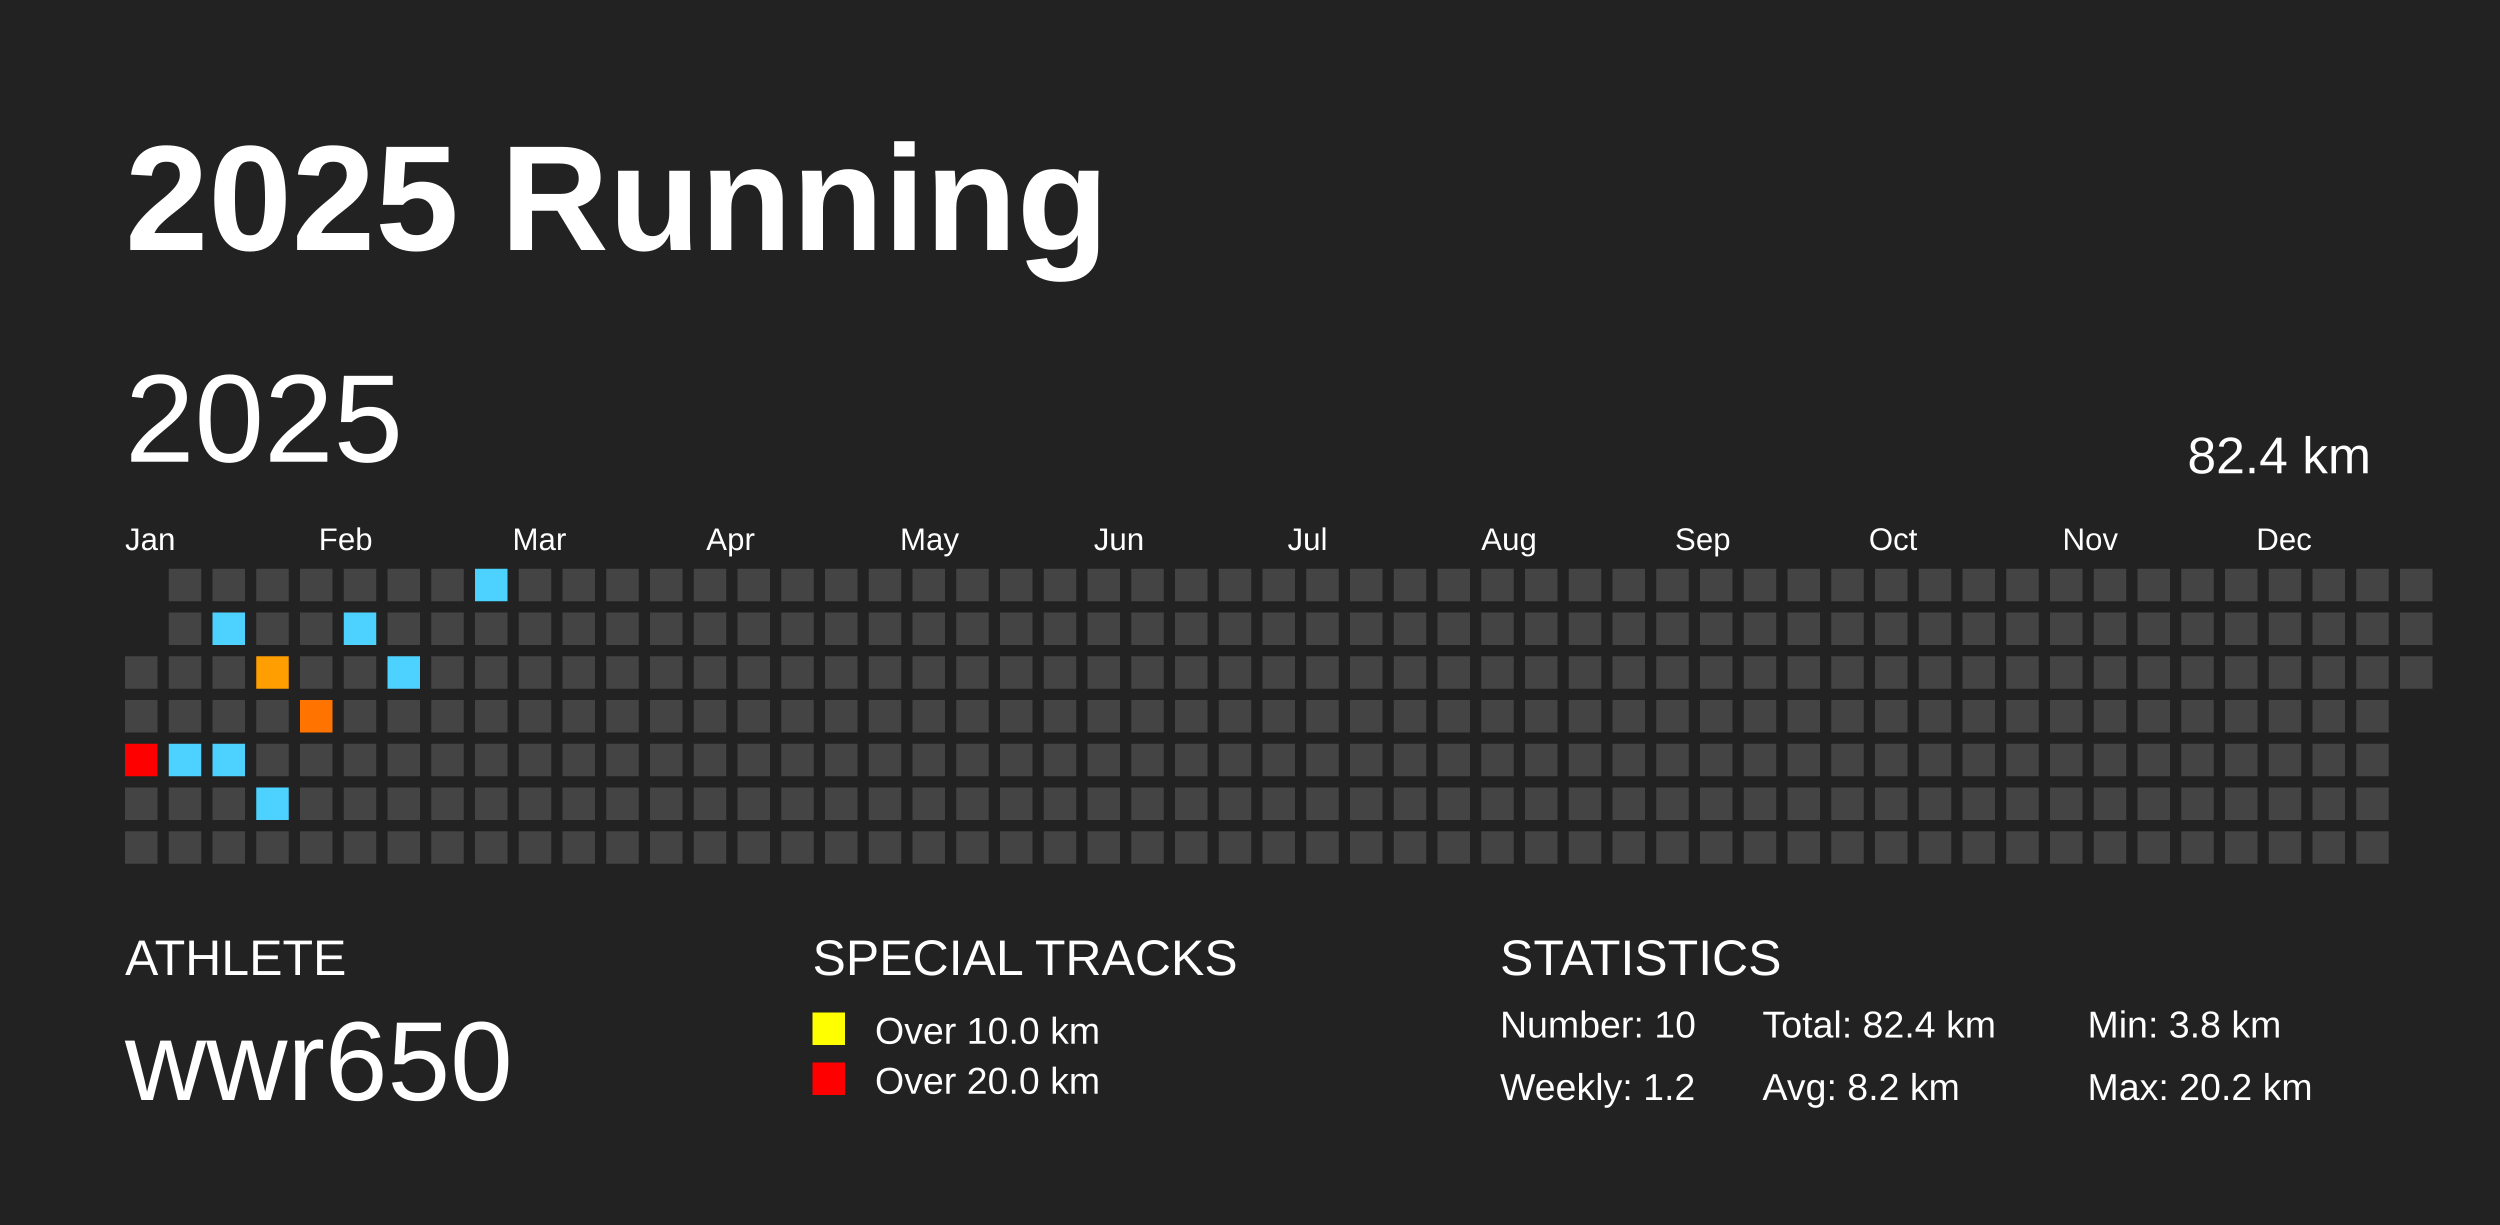
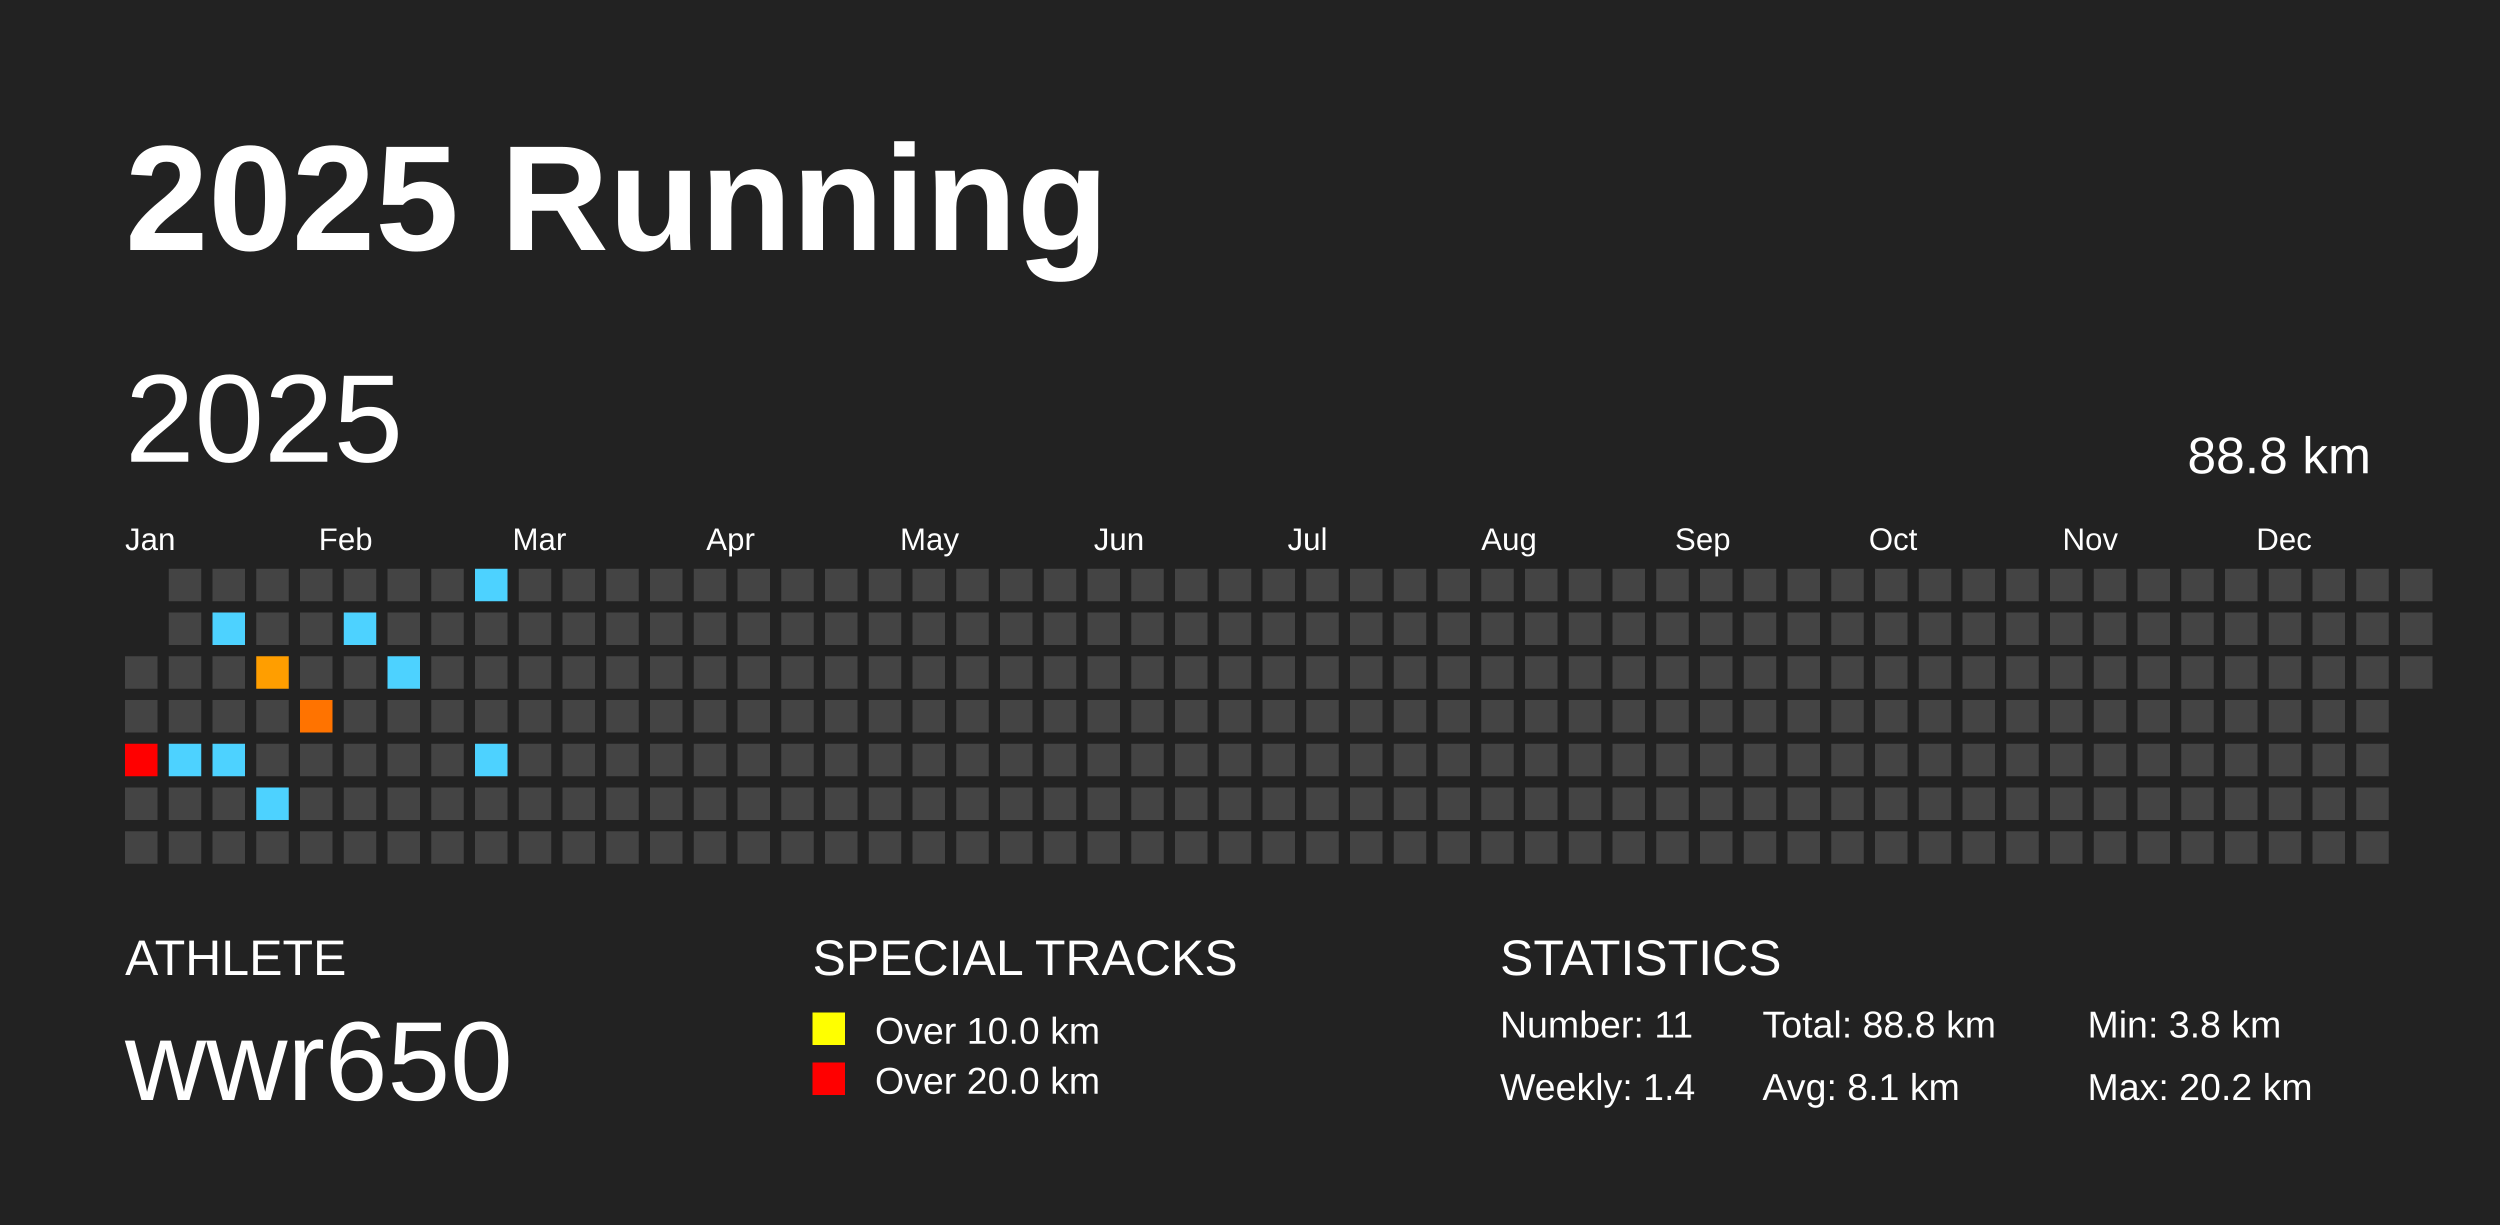
<svg xmlns="http://www.w3.org/2000/svg" baseProfile="full" height="98mm" version="1.1" viewBox="0,0,200,98" width="200mm">
  <defs />
  <rect fill="#222222" height="98" width="200" x="0" y="0" />
  <text fill="#FFFFFF" style="font-size:12px; font-family:Arial; font-weight:bold;" x="10" y="20">2025 Running</text>
  <text fill="#FFFFFF" style="font-size:4px; font-family:Arial" x="10" y="78">ATHLETE</text>
  <text fill="#FFFFFF" style="font-size:9px; font-family:Arial" x="10" y="88">wwr650</text>
  <text fill="#FFFFFF" style="font-size:4px; font-family:Arial" x="65" y="78">SPECIAL TRACKS</text>
  <rect fill="yellow" height="2.6" width="2.6" x="65" y="81" />
  <text fill="#FFFFFF" style="font-size:3px; font-family:Arial" x="70" y="83.5">Over 10.0 km</text>
  <rect fill="red" height="2.6" width="2.6" x="65" y="85" />
  <text fill="#FFFFFF" style="font-size:3px; font-family:Arial" x="70" y="87.5">Over 20.0 km</text>
  <text fill="#FFFFFF" style="font-size:4px; font-family:Arial" x="120" y="78">STATISTICS</text>
-   <text fill="#FFFFFF" style="font-size:3px; font-family:Arial" x="120" y="83">Number: 10</text>
-   <text fill="#FFFFFF" style="font-size:3px; font-family:Arial" x="120" y="88">Weekly: 1.2</text>
-   <text fill="#FFFFFF" style="font-size:3px; font-family:Arial" x="141" y="83">Total: 82.4 km</text>
-   <text fill="#FFFFFF" style="font-size:3px; font-family:Arial" x="141" y="88">Avg: 8.2 km</text>
+   <text fill="#FFFFFF" style="font-size:3px; font-family:Arial" x="120" y="83">Number: 11</text>
+   <text fill="#FFFFFF" style="font-size:3px; font-family:Arial" x="120" y="88">Weekly: 1.4</text>
+   <text fill="#FFFFFF" style="font-size:3px; font-family:Arial" x="141" y="83">Total: 88.8 km</text>
+   <text fill="#FFFFFF" style="font-size:3px; font-family:Arial" x="141" y="88">Avg: 8.1 km</text>
  <text fill="#FFFFFF" style="font-size:3px; font-family:Arial" x="167" y="83">Min: 3.8 km</text>
  <text fill="#FFFFFF" style="font-size:3px; font-family:Arial" x="167" y="88">Max: 20.2 km</text>
  <text dominant-baseline="hanging" fill="#FFFFFF" style="font-size:10.0px; font-family:Arial;" x="10" y="30">2025</text>
-   <text dominant-baseline="hanging" fill="#FFFFFF" style="font-size:4.125px; font-family:Arial;" x="175" y="35">82.4 km</text>
+   <text dominant-baseline="hanging" fill="#FFFFFF" style="font-size:4.125px; font-family:Arial;" x="175" y="35">88.8 km</text>
  <text fill="#FFFFFF" style="font-size:2.5px; font-family:Arial" x="10.0" y="44">Jan</text>
  <text fill="#FFFFFF" style="font-size:2.5px; font-family:Arial" x="25.5" y="44">Feb</text>
  <text fill="#FFFFFF" style="font-size:2.5px; font-family:Arial" x="41.0" y="44">Mar</text>
  <text fill="#FFFFFF" style="font-size:2.5px; font-family:Arial" x="56.5" y="44">Apr</text>
  <text fill="#FFFFFF" style="font-size:2.5px; font-family:Arial" x="72.0" y="44">May</text>
  <text fill="#FFFFFF" style="font-size:2.5px; font-family:Arial" x="87.5" y="44">Jun</text>
  <text fill="#FFFFFF" style="font-size:2.5px; font-family:Arial" x="103.0" y="44">Jul</text>
  <text fill="#FFFFFF" style="font-size:2.5px; font-family:Arial" x="118.5" y="44">Aug</text>
  <text fill="#FFFFFF" style="font-size:2.5px; font-family:Arial" x="134.0" y="44">Sep</text>
  <text fill="#FFFFFF" style="font-size:2.5px; font-family:Arial" x="149.5" y="44">Oct</text>
  <text fill="#FFFFFF" style="font-size:2.5px; font-family:Arial" x="165.0" y="44">Nov</text>
  <text fill="#FFFFFF" style="font-size:2.5px; font-family:Arial" x="180.5" y="44">Dec</text>
  <rect fill="#444444" height="2.6" width="2.6" x="10.0" y="52.5" />
  <rect fill="#444444" height="2.6" width="2.6" x="10.0" y="56.0" />
  <rect fill="red" height="2.6" width="2.6" x="10.0" y="59.5" />
  <rect fill="#444444" height="2.6" width="2.6" x="10.0" y="63.0" />
  <rect fill="#444444" height="2.6" width="2.6" x="10.0" y="66.5" />
  <rect fill="#444444" height="2.6" width="2.6" x="13.5" y="45.5" />
  <rect fill="#444444" height="2.6" width="2.6" x="13.5" y="49.0" />
  <rect fill="#444444" height="2.6" width="2.6" x="13.5" y="52.5" />
  <rect fill="#444444" height="2.6" width="2.6" x="13.5" y="56.0" />
  <rect fill="#4dd2ff" height="2.6" width="2.6" x="13.5" y="59.5" />
  <rect fill="#444444" height="2.6" width="2.6" x="13.5" y="63.0" />
  <rect fill="#444444" height="2.6" width="2.6" x="13.5" y="66.5" />
  <rect fill="#444444" height="2.6" width="2.6" x="17.0" y="45.5" />
  <rect fill="#4dd2ff" height="2.6" width="2.6" x="17.0" y="49.0" />
  <rect fill="#444444" height="2.6" width="2.6" x="17.0" y="52.5" />
  <rect fill="#444444" height="2.6" width="2.6" x="17.0" y="56.0" />
  <rect fill="#4dd2ff" height="2.6" width="2.6" x="17.0" y="59.5" />
  <rect fill="#444444" height="2.6" width="2.6" x="17.0" y="63.0" />
  <rect fill="#444444" height="2.6" width="2.6" x="17.0" y="66.5" />
  <rect fill="#444444" height="2.6" width="2.6" x="20.5" y="45.5" />
  <rect fill="#444444" height="2.6" width="2.6" x="20.5" y="49.0" />
  <rect fill="#ff9e00" height="2.6" width="2.6" x="20.5" y="52.5" />
  <rect fill="#444444" height="2.6" width="2.6" x="20.5" y="56.0" />
  <rect fill="#444444" height="2.6" width="2.6" x="20.5" y="59.5" />
  <rect fill="#4dd2ff" height="2.6" width="2.6" x="20.5" y="63.0" />
  <rect fill="#444444" height="2.6" width="2.6" x="20.5" y="66.5" />
  <rect fill="#444444" height="2.6" width="2.6" x="24.0" y="45.5" />
  <rect fill="#444444" height="2.6" width="2.6" x="24.0" y="49.0" />
  <rect fill="#444444" height="2.6" width="2.6" x="24.0" y="52.5" />
  <rect fill="#ff7300" height="2.6" width="2.6" x="24.0" y="56.0" />
  <rect fill="#444444" height="2.6" width="2.6" x="24.0" y="59.5" />
  <rect fill="#444444" height="2.6" width="2.6" x="24.0" y="63.0" />
  <rect fill="#444444" height="2.6" width="2.6" x="24.0" y="66.5" />
  <rect fill="#444444" height="2.6" width="2.6" x="27.5" y="45.5" />
  <rect fill="#4dd2ff" height="2.6" width="2.6" x="27.5" y="49.0" />
  <rect fill="#444444" height="2.6" width="2.6" x="27.5" y="52.5" />
  <rect fill="#444444" height="2.6" width="2.6" x="27.5" y="56.0" />
  <rect fill="#444444" height="2.6" width="2.6" x="27.5" y="59.5" />
  <rect fill="#444444" height="2.6" width="2.6" x="27.5" y="63.0" />
  <rect fill="#444444" height="2.6" width="2.6" x="27.5" y="66.5" />
  <rect fill="#444444" height="2.6" width="2.6" x="31.0" y="45.5" />
  <rect fill="#444444" height="2.6" width="2.6" x="31.0" y="49.0" />
  <rect fill="#4dd2ff" height="2.6" width="2.6" x="31.0" y="52.5" />
  <rect fill="#444444" height="2.6" width="2.6" x="31.0" y="56.0" />
  <rect fill="#444444" height="2.6" width="2.6" x="31.0" y="59.5" />
  <rect fill="#444444" height="2.6" width="2.6" x="31.0" y="63.0" />
  <rect fill="#444444" height="2.6" width="2.6" x="31.0" y="66.5" />
  <rect fill="#444444" height="2.6" width="2.6" x="34.5" y="45.5" />
  <rect fill="#444444" height="2.6" width="2.6" x="34.5" y="49.0" />
  <rect fill="#444444" height="2.6" width="2.6" x="34.5" y="52.5" />
  <rect fill="#444444" height="2.6" width="2.6" x="34.5" y="56.0" />
  <rect fill="#444444" height="2.6" width="2.6" x="34.5" y="59.5" />
  <rect fill="#444444" height="2.6" width="2.6" x="34.5" y="63.0" />
  <rect fill="#444444" height="2.6" width="2.6" x="34.5" y="66.5" />
  <rect fill="#4dd2ff" height="2.6" width="2.6" x="38.0" y="45.5" />
  <rect fill="#444444" height="2.6" width="2.6" x="38.0" y="49.0" />
  <rect fill="#444444" height="2.6" width="2.6" x="38.0" y="52.5" />
  <rect fill="#444444" height="2.6" width="2.6" x="38.0" y="56.0" />
-   <rect fill="#444444" height="2.6" width="2.6" x="38.0" y="59.5" />
+   <rect fill="#4dd2ff" height="2.6" width="2.6" x="38.0" y="59.5" />
  <rect fill="#444444" height="2.6" width="2.6" x="38.0" y="63.0" />
  <rect fill="#444444" height="2.6" width="2.6" x="38.0" y="66.5" />
  <rect fill="#444444" height="2.6" width="2.6" x="41.5" y="45.5" />
  <rect fill="#444444" height="2.6" width="2.6" x="41.5" y="49.0" />
  <rect fill="#444444" height="2.6" width="2.6" x="41.5" y="52.5" />
  <rect fill="#444444" height="2.6" width="2.6" x="41.5" y="56.0" />
  <rect fill="#444444" height="2.6" width="2.6" x="41.5" y="59.5" />
  <rect fill="#444444" height="2.6" width="2.6" x="41.5" y="63.0" />
  <rect fill="#444444" height="2.6" width="2.6" x="41.5" y="66.5" />
  <rect fill="#444444" height="2.6" width="2.6" x="45.0" y="45.5" />
  <rect fill="#444444" height="2.6" width="2.6" x="45.0" y="49.0" />
  <rect fill="#444444" height="2.6" width="2.6" x="45.0" y="52.5" />
  <rect fill="#444444" height="2.6" width="2.6" x="45.0" y="56.0" />
  <rect fill="#444444" height="2.6" width="2.6" x="45.0" y="59.5" />
  <rect fill="#444444" height="2.6" width="2.6" x="45.0" y="63.0" />
  <rect fill="#444444" height="2.6" width="2.6" x="45.0" y="66.5" />
  <rect fill="#444444" height="2.6" width="2.6" x="48.5" y="45.5" />
  <rect fill="#444444" height="2.6" width="2.6" x="48.5" y="49.0" />
  <rect fill="#444444" height="2.6" width="2.6" x="48.5" y="52.5" />
  <rect fill="#444444" height="2.6" width="2.6" x="48.5" y="56.0" />
  <rect fill="#444444" height="2.6" width="2.6" x="48.5" y="59.5" />
  <rect fill="#444444" height="2.6" width="2.6" x="48.5" y="63.0" />
  <rect fill="#444444" height="2.6" width="2.6" x="48.5" y="66.5" />
  <rect fill="#444444" height="2.6" width="2.6" x="52.0" y="45.5" />
  <rect fill="#444444" height="2.6" width="2.6" x="52.0" y="49.0" />
  <rect fill="#444444" height="2.6" width="2.6" x="52.0" y="52.5" />
  <rect fill="#444444" height="2.6" width="2.6" x="52.0" y="56.0" />
  <rect fill="#444444" height="2.6" width="2.6" x="52.0" y="59.5" />
  <rect fill="#444444" height="2.6" width="2.6" x="52.0" y="63.0" />
  <rect fill="#444444" height="2.6" width="2.6" x="52.0" y="66.5" />
  <rect fill="#444444" height="2.6" width="2.6" x="55.5" y="45.5" />
  <rect fill="#444444" height="2.6" width="2.6" x="55.5" y="49.0" />
  <rect fill="#444444" height="2.6" width="2.6" x="55.5" y="52.5" />
  <rect fill="#444444" height="2.6" width="2.6" x="55.5" y="56.0" />
  <rect fill="#444444" height="2.6" width="2.6" x="55.5" y="59.5" />
  <rect fill="#444444" height="2.6" width="2.6" x="55.5" y="63.0" />
  <rect fill="#444444" height="2.6" width="2.6" x="55.5" y="66.5" />
  <rect fill="#444444" height="2.6" width="2.6" x="59.0" y="45.5" />
  <rect fill="#444444" height="2.6" width="2.6" x="59.0" y="49.0" />
  <rect fill="#444444" height="2.6" width="2.6" x="59.0" y="52.5" />
  <rect fill="#444444" height="2.6" width="2.6" x="59.0" y="56.0" />
  <rect fill="#444444" height="2.6" width="2.6" x="59.0" y="59.5" />
  <rect fill="#444444" height="2.6" width="2.6" x="59.0" y="63.0" />
  <rect fill="#444444" height="2.6" width="2.6" x="59.0" y="66.5" />
  <rect fill="#444444" height="2.6" width="2.6" x="62.5" y="45.5" />
  <rect fill="#444444" height="2.6" width="2.6" x="62.5" y="49.0" />
  <rect fill="#444444" height="2.6" width="2.6" x="62.5" y="52.5" />
  <rect fill="#444444" height="2.6" width="2.6" x="62.5" y="56.0" />
  <rect fill="#444444" height="2.6" width="2.6" x="62.5" y="59.5" />
  <rect fill="#444444" height="2.6" width="2.6" x="62.5" y="63.0" />
  <rect fill="#444444" height="2.6" width="2.6" x="62.5" y="66.5" />
  <rect fill="#444444" height="2.6" width="2.6" x="66.0" y="45.5" />
  <rect fill="#444444" height="2.6" width="2.6" x="66.0" y="49.0" />
  <rect fill="#444444" height="2.6" width="2.6" x="66.0" y="52.5" />
  <rect fill="#444444" height="2.6" width="2.6" x="66.0" y="56.0" />
  <rect fill="#444444" height="2.6" width="2.6" x="66.0" y="59.5" />
  <rect fill="#444444" height="2.6" width="2.6" x="66.0" y="63.0" />
  <rect fill="#444444" height="2.6" width="2.6" x="66.0" y="66.5" />
  <rect fill="#444444" height="2.6" width="2.6" x="69.5" y="45.5" />
  <rect fill="#444444" height="2.6" width="2.6" x="69.5" y="49.0" />
  <rect fill="#444444" height="2.6" width="2.6" x="69.5" y="52.5" />
  <rect fill="#444444" height="2.6" width="2.6" x="69.5" y="56.0" />
  <rect fill="#444444" height="2.6" width="2.6" x="69.5" y="59.5" />
  <rect fill="#444444" height="2.6" width="2.6" x="69.5" y="63.0" />
  <rect fill="#444444" height="2.6" width="2.6" x="69.5" y="66.5" />
  <rect fill="#444444" height="2.6" width="2.6" x="73.0" y="45.5" />
  <rect fill="#444444" height="2.6" width="2.6" x="73.0" y="49.0" />
  <rect fill="#444444" height="2.6" width="2.6" x="73.0" y="52.5" />
  <rect fill="#444444" height="2.6" width="2.6" x="73.0" y="56.0" />
  <rect fill="#444444" height="2.6" width="2.6" x="73.0" y="59.5" />
  <rect fill="#444444" height="2.6" width="2.6" x="73.0" y="63.0" />
  <rect fill="#444444" height="2.6" width="2.6" x="73.0" y="66.5" />
  <rect fill="#444444" height="2.6" width="2.6" x="76.5" y="45.5" />
  <rect fill="#444444" height="2.6" width="2.6" x="76.5" y="49.0" />
  <rect fill="#444444" height="2.6" width="2.6" x="76.5" y="52.5" />
  <rect fill="#444444" height="2.6" width="2.6" x="76.5" y="56.0" />
  <rect fill="#444444" height="2.6" width="2.6" x="76.5" y="59.5" />
  <rect fill="#444444" height="2.6" width="2.6" x="76.5" y="63.0" />
  <rect fill="#444444" height="2.6" width="2.6" x="76.5" y="66.5" />
  <rect fill="#444444" height="2.6" width="2.6" x="80.0" y="45.5" />
  <rect fill="#444444" height="2.6" width="2.6" x="80.0" y="49.0" />
  <rect fill="#444444" height="2.6" width="2.6" x="80.0" y="52.5" />
  <rect fill="#444444" height="2.6" width="2.6" x="80.0" y="56.0" />
  <rect fill="#444444" height="2.6" width="2.6" x="80.0" y="59.5" />
  <rect fill="#444444" height="2.6" width="2.6" x="80.0" y="63.0" />
  <rect fill="#444444" height="2.6" width="2.6" x="80.0" y="66.5" />
  <rect fill="#444444" height="2.6" width="2.6" x="83.5" y="45.5" />
  <rect fill="#444444" height="2.6" width="2.6" x="83.5" y="49.0" />
  <rect fill="#444444" height="2.6" width="2.6" x="83.5" y="52.5" />
  <rect fill="#444444" height="2.6" width="2.6" x="83.5" y="56.0" />
  <rect fill="#444444" height="2.6" width="2.6" x="83.5" y="59.5" />
  <rect fill="#444444" height="2.6" width="2.6" x="83.5" y="63.0" />
  <rect fill="#444444" height="2.6" width="2.6" x="83.5" y="66.5" />
  <rect fill="#444444" height="2.6" width="2.6" x="87.0" y="45.5" />
  <rect fill="#444444" height="2.6" width="2.6" x="87.0" y="49.0" />
  <rect fill="#444444" height="2.6" width="2.6" x="87.0" y="52.5" />
  <rect fill="#444444" height="2.6" width="2.6" x="87.0" y="56.0" />
  <rect fill="#444444" height="2.6" width="2.6" x="87.0" y="59.5" />
  <rect fill="#444444" height="2.6" width="2.6" x="87.0" y="63.0" />
  <rect fill="#444444" height="2.6" width="2.6" x="87.0" y="66.5" />
  <rect fill="#444444" height="2.6" width="2.6" x="90.5" y="45.5" />
  <rect fill="#444444" height="2.6" width="2.6" x="90.5" y="49.0" />
  <rect fill="#444444" height="2.6" width="2.6" x="90.5" y="52.5" />
  <rect fill="#444444" height="2.6" width="2.6" x="90.5" y="56.0" />
  <rect fill="#444444" height="2.6" width="2.6" x="90.5" y="59.5" />
  <rect fill="#444444" height="2.6" width="2.6" x="90.5" y="63.0" />
  <rect fill="#444444" height="2.6" width="2.6" x="90.5" y="66.5" />
  <rect fill="#444444" height="2.6" width="2.6" x="94.0" y="45.5" />
  <rect fill="#444444" height="2.6" width="2.6" x="94.0" y="49.0" />
  <rect fill="#444444" height="2.6" width="2.6" x="94.0" y="52.5" />
  <rect fill="#444444" height="2.6" width="2.6" x="94.0" y="56.0" />
  <rect fill="#444444" height="2.6" width="2.6" x="94.0" y="59.5" />
  <rect fill="#444444" height="2.6" width="2.6" x="94.0" y="63.0" />
  <rect fill="#444444" height="2.6" width="2.6" x="94.0" y="66.5" />
  <rect fill="#444444" height="2.6" width="2.6" x="97.5" y="45.5" />
  <rect fill="#444444" height="2.6" width="2.6" x="97.5" y="49.0" />
  <rect fill="#444444" height="2.6" width="2.6" x="97.5" y="52.5" />
  <rect fill="#444444" height="2.6" width="2.6" x="97.5" y="56.0" />
  <rect fill="#444444" height="2.6" width="2.6" x="97.5" y="59.5" />
  <rect fill="#444444" height="2.6" width="2.6" x="97.5" y="63.0" />
  <rect fill="#444444" height="2.6" width="2.6" x="97.5" y="66.5" />
  <rect fill="#444444" height="2.6" width="2.6" x="101.0" y="45.5" />
  <rect fill="#444444" height="2.6" width="2.6" x="101.0" y="49.0" />
  <rect fill="#444444" height="2.6" width="2.6" x="101.0" y="52.5" />
  <rect fill="#444444" height="2.6" width="2.6" x="101.0" y="56.0" />
  <rect fill="#444444" height="2.6" width="2.6" x="101.0" y="59.5" />
  <rect fill="#444444" height="2.6" width="2.6" x="101.0" y="63.0" />
  <rect fill="#444444" height="2.6" width="2.6" x="101.0" y="66.5" />
  <rect fill="#444444" height="2.6" width="2.6" x="104.5" y="45.5" />
  <rect fill="#444444" height="2.6" width="2.6" x="104.5" y="49.0" />
  <rect fill="#444444" height="2.6" width="2.6" x="104.5" y="52.5" />
  <rect fill="#444444" height="2.6" width="2.6" x="104.5" y="56.0" />
  <rect fill="#444444" height="2.6" width="2.6" x="104.5" y="59.5" />
  <rect fill="#444444" height="2.6" width="2.6" x="104.5" y="63.0" />
  <rect fill="#444444" height="2.6" width="2.6" x="104.5" y="66.5" />
  <rect fill="#444444" height="2.6" width="2.6" x="108.0" y="45.5" />
  <rect fill="#444444" height="2.6" width="2.6" x="108.0" y="49.0" />
  <rect fill="#444444" height="2.6" width="2.6" x="108.0" y="52.5" />
  <rect fill="#444444" height="2.6" width="2.6" x="108.0" y="56.0" />
  <rect fill="#444444" height="2.6" width="2.6" x="108.0" y="59.5" />
  <rect fill="#444444" height="2.6" width="2.6" x="108.0" y="63.0" />
  <rect fill="#444444" height="2.6" width="2.6" x="108.0" y="66.5" />
  <rect fill="#444444" height="2.6" width="2.6" x="111.5" y="45.5" />
  <rect fill="#444444" height="2.6" width="2.6" x="111.5" y="49.0" />
  <rect fill="#444444" height="2.6" width="2.6" x="111.5" y="52.5" />
  <rect fill="#444444" height="2.6" width="2.6" x="111.5" y="56.0" />
  <rect fill="#444444" height="2.6" width="2.6" x="111.5" y="59.5" />
  <rect fill="#444444" height="2.6" width="2.6" x="111.5" y="63.0" />
  <rect fill="#444444" height="2.6" width="2.6" x="111.5" y="66.5" />
  <rect fill="#444444" height="2.6" width="2.6" x="115.0" y="45.5" />
  <rect fill="#444444" height="2.6" width="2.6" x="115.0" y="49.0" />
  <rect fill="#444444" height="2.6" width="2.6" x="115.0" y="52.5" />
  <rect fill="#444444" height="2.6" width="2.6" x="115.0" y="56.0" />
  <rect fill="#444444" height="2.6" width="2.6" x="115.0" y="59.5" />
  <rect fill="#444444" height="2.6" width="2.6" x="115.0" y="63.0" />
  <rect fill="#444444" height="2.6" width="2.6" x="115.0" y="66.5" />
  <rect fill="#444444" height="2.6" width="2.6" x="118.5" y="45.5" />
  <rect fill="#444444" height="2.6" width="2.6" x="118.5" y="49.0" />
  <rect fill="#444444" height="2.6" width="2.6" x="118.5" y="52.5" />
  <rect fill="#444444" height="2.6" width="2.6" x="118.5" y="56.0" />
  <rect fill="#444444" height="2.6" width="2.6" x="118.5" y="59.5" />
  <rect fill="#444444" height="2.6" width="2.6" x="118.5" y="63.0" />
  <rect fill="#444444" height="2.6" width="2.6" x="118.5" y="66.5" />
  <rect fill="#444444" height="2.6" width="2.6" x="122.0" y="45.5" />
  <rect fill="#444444" height="2.6" width="2.6" x="122.0" y="49.0" />
  <rect fill="#444444" height="2.6" width="2.6" x="122.0" y="52.5" />
  <rect fill="#444444" height="2.6" width="2.6" x="122.0" y="56.0" />
  <rect fill="#444444" height="2.6" width="2.6" x="122.0" y="59.5" />
  <rect fill="#444444" height="2.6" width="2.6" x="122.0" y="63.0" />
  <rect fill="#444444" height="2.6" width="2.6" x="122.0" y="66.5" />
  <rect fill="#444444" height="2.6" width="2.6" x="125.5" y="45.5" />
  <rect fill="#444444" height="2.6" width="2.6" x="125.5" y="49.0" />
  <rect fill="#444444" height="2.6" width="2.6" x="125.5" y="52.5" />
  <rect fill="#444444" height="2.6" width="2.6" x="125.5" y="56.0" />
  <rect fill="#444444" height="2.6" width="2.6" x="125.5" y="59.5" />
  <rect fill="#444444" height="2.6" width="2.6" x="125.5" y="63.0" />
  <rect fill="#444444" height="2.6" width="2.6" x="125.5" y="66.5" />
  <rect fill="#444444" height="2.6" width="2.6" x="129.0" y="45.5" />
  <rect fill="#444444" height="2.6" width="2.6" x="129.0" y="49.0" />
  <rect fill="#444444" height="2.6" width="2.6" x="129.0" y="52.5" />
  <rect fill="#444444" height="2.6" width="2.6" x="129.0" y="56.0" />
  <rect fill="#444444" height="2.6" width="2.6" x="129.0" y="59.5" />
  <rect fill="#444444" height="2.6" width="2.6" x="129.0" y="63.0" />
  <rect fill="#444444" height="2.6" width="2.6" x="129.0" y="66.5" />
  <rect fill="#444444" height="2.6" width="2.6" x="132.5" y="45.5" />
  <rect fill="#444444" height="2.6" width="2.6" x="132.5" y="49.0" />
  <rect fill="#444444" height="2.6" width="2.6" x="132.5" y="52.5" />
  <rect fill="#444444" height="2.6" width="2.6" x="132.5" y="56.0" />
  <rect fill="#444444" height="2.6" width="2.6" x="132.5" y="59.5" />
  <rect fill="#444444" height="2.6" width="2.6" x="132.5" y="63.0" />
  <rect fill="#444444" height="2.6" width="2.6" x="132.5" y="66.5" />
  <rect fill="#444444" height="2.6" width="2.6" x="136.0" y="45.5" />
  <rect fill="#444444" height="2.6" width="2.6" x="136.0" y="49.0" />
  <rect fill="#444444" height="2.6" width="2.6" x="136.0" y="52.5" />
  <rect fill="#444444" height="2.6" width="2.6" x="136.0" y="56.0" />
  <rect fill="#444444" height="2.6" width="2.6" x="136.0" y="59.5" />
  <rect fill="#444444" height="2.6" width="2.6" x="136.0" y="63.0" />
  <rect fill="#444444" height="2.6" width="2.6" x="136.0" y="66.5" />
  <rect fill="#444444" height="2.6" width="2.6" x="139.5" y="45.5" />
  <rect fill="#444444" height="2.6" width="2.6" x="139.5" y="49.0" />
  <rect fill="#444444" height="2.6" width="2.6" x="139.5" y="52.5" />
  <rect fill="#444444" height="2.6" width="2.6" x="139.5" y="56.0" />
  <rect fill="#444444" height="2.6" width="2.6" x="139.5" y="59.5" />
  <rect fill="#444444" height="2.6" width="2.6" x="139.5" y="63.0" />
  <rect fill="#444444" height="2.6" width="2.6" x="139.5" y="66.5" />
  <rect fill="#444444" height="2.6" width="2.6" x="143.0" y="45.5" />
  <rect fill="#444444" height="2.6" width="2.6" x="143.0" y="49.0" />
  <rect fill="#444444" height="2.6" width="2.6" x="143.0" y="52.5" />
  <rect fill="#444444" height="2.6" width="2.6" x="143.0" y="56.0" />
  <rect fill="#444444" height="2.6" width="2.6" x="143.0" y="59.5" />
  <rect fill="#444444" height="2.6" width="2.6" x="143.0" y="63.0" />
  <rect fill="#444444" height="2.6" width="2.6" x="143.0" y="66.5" />
  <rect fill="#444444" height="2.6" width="2.6" x="146.5" y="45.5" />
  <rect fill="#444444" height="2.6" width="2.6" x="146.5" y="49.0" />
  <rect fill="#444444" height="2.6" width="2.6" x="146.5" y="52.5" />
  <rect fill="#444444" height="2.6" width="2.6" x="146.5" y="56.0" />
  <rect fill="#444444" height="2.6" width="2.6" x="146.5" y="59.5" />
  <rect fill="#444444" height="2.6" width="2.6" x="146.5" y="63.0" />
  <rect fill="#444444" height="2.6" width="2.6" x="146.5" y="66.5" />
  <rect fill="#444444" height="2.6" width="2.6" x="150.0" y="45.5" />
  <rect fill="#444444" height="2.6" width="2.6" x="150.0" y="49.0" />
  <rect fill="#444444" height="2.6" width="2.6" x="150.0" y="52.5" />
  <rect fill="#444444" height="2.6" width="2.6" x="150.0" y="56.0" />
  <rect fill="#444444" height="2.6" width="2.6" x="150.0" y="59.5" />
  <rect fill="#444444" height="2.6" width="2.6" x="150.0" y="63.0" />
  <rect fill="#444444" height="2.6" width="2.6" x="150.0" y="66.5" />
  <rect fill="#444444" height="2.6" width="2.6" x="153.5" y="45.5" />
  <rect fill="#444444" height="2.6" width="2.6" x="153.5" y="49.0" />
  <rect fill="#444444" height="2.6" width="2.6" x="153.5" y="52.5" />
  <rect fill="#444444" height="2.6" width="2.6" x="153.5" y="56.0" />
  <rect fill="#444444" height="2.6" width="2.6" x="153.5" y="59.5" />
  <rect fill="#444444" height="2.6" width="2.6" x="153.5" y="63.0" />
  <rect fill="#444444" height="2.6" width="2.6" x="153.5" y="66.5" />
  <rect fill="#444444" height="2.6" width="2.6" x="157.0" y="45.5" />
  <rect fill="#444444" height="2.6" width="2.6" x="157.0" y="49.0" />
  <rect fill="#444444" height="2.6" width="2.6" x="157.0" y="52.5" />
  <rect fill="#444444" height="2.6" width="2.6" x="157.0" y="56.0" />
  <rect fill="#444444" height="2.6" width="2.6" x="157.0" y="59.5" />
  <rect fill="#444444" height="2.6" width="2.6" x="157.0" y="63.0" />
  <rect fill="#444444" height="2.6" width="2.6" x="157.0" y="66.5" />
  <rect fill="#444444" height="2.6" width="2.6" x="160.5" y="45.5" />
  <rect fill="#444444" height="2.6" width="2.6" x="160.5" y="49.0" />
  <rect fill="#444444" height="2.6" width="2.6" x="160.5" y="52.5" />
  <rect fill="#444444" height="2.6" width="2.6" x="160.5" y="56.0" />
  <rect fill="#444444" height="2.6" width="2.6" x="160.5" y="59.5" />
  <rect fill="#444444" height="2.6" width="2.6" x="160.5" y="63.0" />
  <rect fill="#444444" height="2.6" width="2.6" x="160.5" y="66.5" />
  <rect fill="#444444" height="2.6" width="2.6" x="164.0" y="45.5" />
  <rect fill="#444444" height="2.6" width="2.6" x="164.0" y="49.0" />
  <rect fill="#444444" height="2.6" width="2.6" x="164.0" y="52.5" />
  <rect fill="#444444" height="2.6" width="2.6" x="164.0" y="56.0" />
  <rect fill="#444444" height="2.6" width="2.6" x="164.0" y="59.5" />
  <rect fill="#444444" height="2.6" width="2.6" x="164.0" y="63.0" />
  <rect fill="#444444" height="2.6" width="2.6" x="164.0" y="66.5" />
  <rect fill="#444444" height="2.6" width="2.6" x="167.5" y="45.5" />
  <rect fill="#444444" height="2.6" width="2.6" x="167.5" y="49.0" />
  <rect fill="#444444" height="2.6" width="2.6" x="167.5" y="52.5" />
  <rect fill="#444444" height="2.6" width="2.6" x="167.5" y="56.0" />
  <rect fill="#444444" height="2.6" width="2.6" x="167.5" y="59.5" />
  <rect fill="#444444" height="2.6" width="2.6" x="167.5" y="63.0" />
  <rect fill="#444444" height="2.6" width="2.6" x="167.5" y="66.5" />
  <rect fill="#444444" height="2.6" width="2.6" x="171.0" y="45.5" />
  <rect fill="#444444" height="2.6" width="2.6" x="171.0" y="49.0" />
  <rect fill="#444444" height="2.6" width="2.6" x="171.0" y="52.5" />
  <rect fill="#444444" height="2.6" width="2.6" x="171.0" y="56.0" />
  <rect fill="#444444" height="2.6" width="2.6" x="171.0" y="59.5" />
  <rect fill="#444444" height="2.6" width="2.6" x="171.0" y="63.0" />
  <rect fill="#444444" height="2.6" width="2.6" x="171.0" y="66.5" />
  <rect fill="#444444" height="2.6" width="2.6" x="174.5" y="45.5" />
  <rect fill="#444444" height="2.6" width="2.6" x="174.5" y="49.0" />
  <rect fill="#444444" height="2.6" width="2.6" x="174.5" y="52.5" />
  <rect fill="#444444" height="2.6" width="2.6" x="174.5" y="56.0" />
  <rect fill="#444444" height="2.6" width="2.6" x="174.5" y="59.5" />
  <rect fill="#444444" height="2.6" width="2.6" x="174.5" y="63.0" />
  <rect fill="#444444" height="2.6" width="2.6" x="174.5" y="66.5" />
  <rect fill="#444444" height="2.6" width="2.6" x="178.0" y="45.5" />
  <rect fill="#444444" height="2.6" width="2.6" x="178.0" y="49.0" />
  <rect fill="#444444" height="2.6" width="2.6" x="178.0" y="52.5" />
  <rect fill="#444444" height="2.6" width="2.6" x="178.0" y="56.0" />
  <rect fill="#444444" height="2.6" width="2.6" x="178.0" y="59.5" />
  <rect fill="#444444" height="2.6" width="2.6" x="178.0" y="63.0" />
  <rect fill="#444444" height="2.6" width="2.6" x="178.0" y="66.5" />
  <rect fill="#444444" height="2.6" width="2.6" x="181.5" y="45.5" />
  <rect fill="#444444" height="2.6" width="2.6" x="181.5" y="49.0" />
  <rect fill="#444444" height="2.6" width="2.6" x="181.5" y="52.5" />
  <rect fill="#444444" height="2.6" width="2.6" x="181.5" y="56.0" />
  <rect fill="#444444" height="2.6" width="2.6" x="181.5" y="59.5" />
  <rect fill="#444444" height="2.6" width="2.6" x="181.5" y="63.0" />
  <rect fill="#444444" height="2.6" width="2.6" x="181.5" y="66.5" />
  <rect fill="#444444" height="2.6" width="2.6" x="185.0" y="45.5" />
  <rect fill="#444444" height="2.6" width="2.6" x="185.0" y="49.0" />
  <rect fill="#444444" height="2.6" width="2.6" x="185.0" y="52.5" />
  <rect fill="#444444" height="2.6" width="2.6" x="185.0" y="56.0" />
  <rect fill="#444444" height="2.6" width="2.6" x="185.0" y="59.5" />
  <rect fill="#444444" height="2.6" width="2.6" x="185.0" y="63.0" />
  <rect fill="#444444" height="2.6" width="2.6" x="185.0" y="66.5" />
  <rect fill="#444444" height="2.6" width="2.6" x="188.5" y="45.5" />
  <rect fill="#444444" height="2.6" width="2.6" x="188.5" y="49.0" />
  <rect fill="#444444" height="2.6" width="2.6" x="188.5" y="52.5" />
  <rect fill="#444444" height="2.6" width="2.6" x="188.5" y="56.0" />
  <rect fill="#444444" height="2.6" width="2.6" x="188.5" y="59.5" />
  <rect fill="#444444" height="2.6" width="2.6" x="188.5" y="63.0" />
  <rect fill="#444444" height="2.6" width="2.6" x="188.5" y="66.5" />
  <rect fill="#444444" height="2.6" width="2.6" x="192.0" y="45.5" />
  <rect fill="#444444" height="2.6" width="2.6" x="192.0" y="49.0" />
  <rect fill="#444444" height="2.6" width="2.6" x="192.0" y="52.5" />
</svg>
